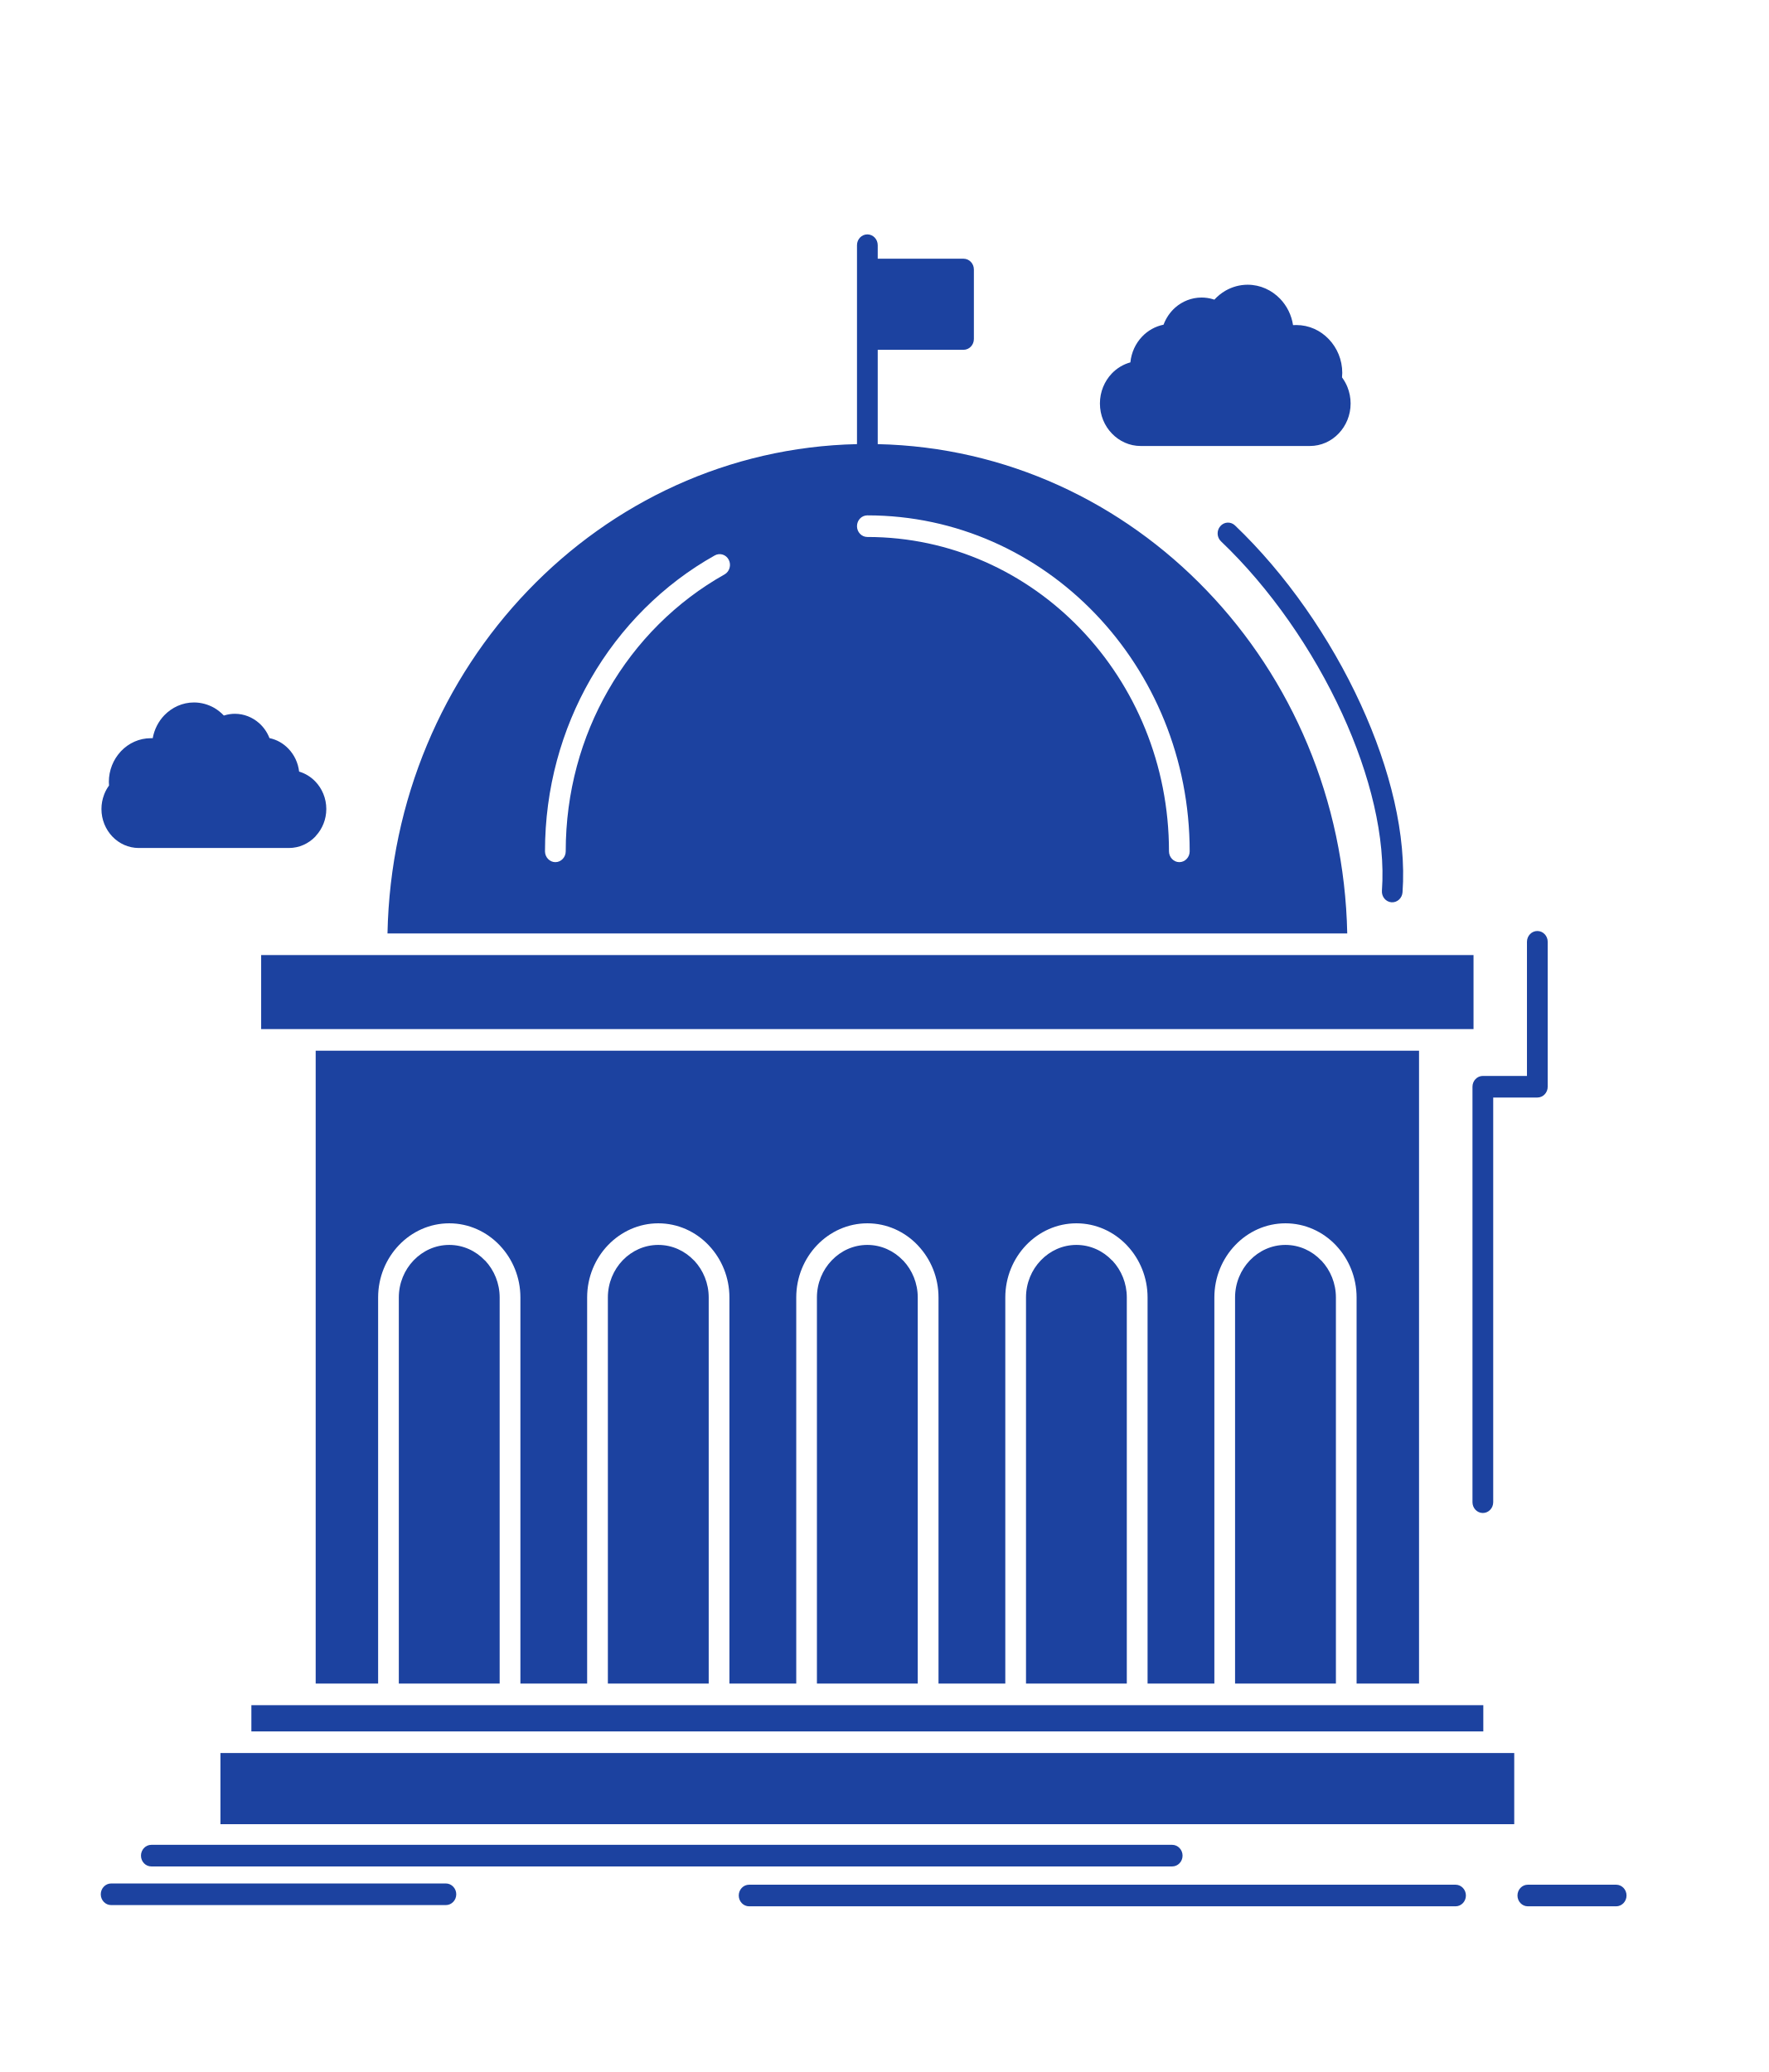
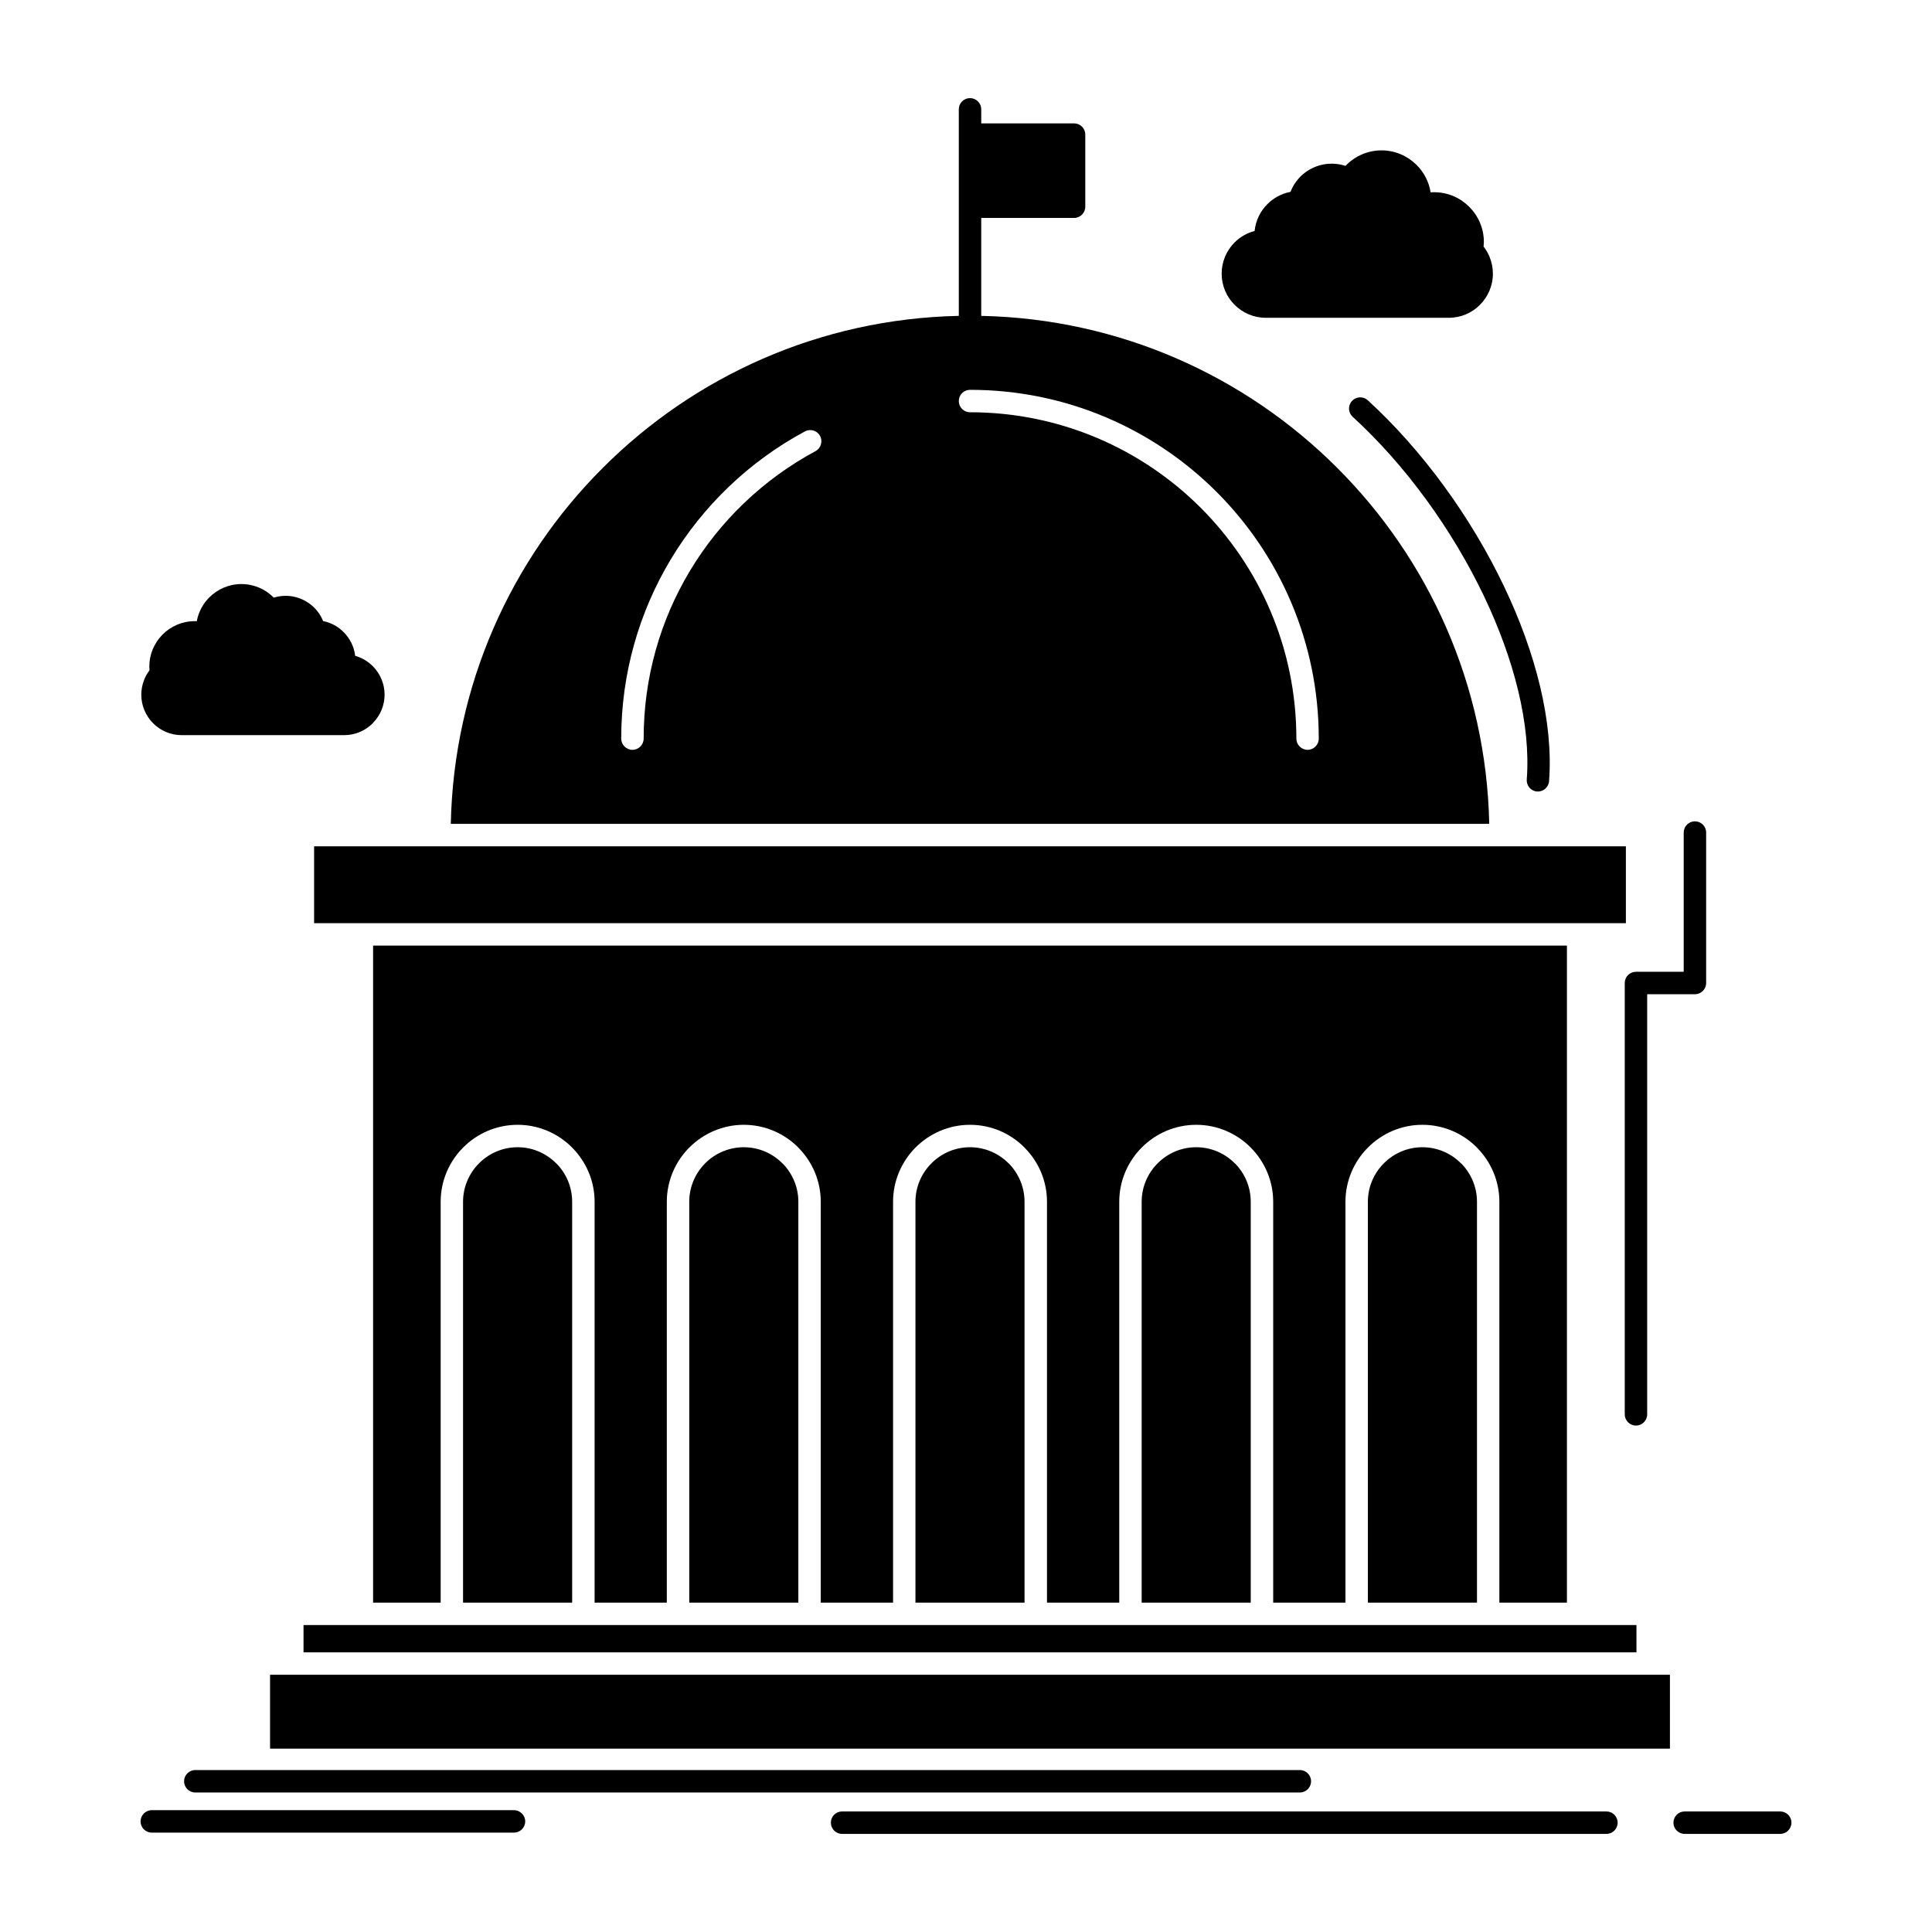
- <svg xmlns="http://www.w3.org/2000/svg" width="512" height="600">
-   <g>
-     <rect fill="none" id="canvas_background" height="602" width="514" y="-1" x="-1" />
+ <svg xmlns="http://www.w3.org/2000/svg" height="512px" style="enable-background:new 0 0 512 512;" version="1.1" viewBox="0 0 512 512" width="512px" xml:space="preserve">
+   <g id="_x32_73_x2C__Library_x2C__school_x2C__education_x2C__learning_x2C__university">
+     <g>
+       <path d="M137.177,304.029c-3.977,0-7.588,1.619-10.223,4.254    c-2.608,2.609-4.24,6.234-4.24,10.197v106.233h28.915V318.48c0-3.891-1.572-7.467-4.096-10.076l-0.158-0.121    C144.765,305.648,141.139,304.029,137.177,304.029 M207.332,308.283c-2.625-2.635-6.236-4.254-10.223-4.254    c-3.962,0-7.587,1.619-10.199,4.229c-2.632,2.635-4.253,6.26-4.253,10.223v106.233h28.915V318.48    c0-3.891-1.572-7.467-4.095-10.076L207.332,308.283z M257.064,304.029c-3.976,0-7.601,1.619-10.212,4.254    c-2.622,2.609-4.25,6.234-4.25,10.197v106.233h28.911V318.48c0-3.891-1.569-7.467-4.096-10.076l-0.144-0.121    C264.652,305.648,261.027,304.029,257.064,304.029z M317.008,304.029c-3.977,0-7.588,1.619-10.21,4.254    c-2.621,2.609-4.243,6.234-4.243,10.197v106.233h28.904V318.48c0-3.891-1.558-7.467-4.084-10.076l-0.158-0.121    C324.595,305.648,320.984,304.029,317.008,304.029z M376.949,304.029c-3.962,0-7.587,1.619-10.209,4.254    c-2.611,2.609-4.239,6.234-4.239,10.197v106.233h28.915V318.48c0-3.891-1.572-7.467-4.1-10.076l-0.154-0.121    C384.551,305.648,380.926,304.029,376.949,304.029z M376.949,298.085c5.619,0,10.732,2.296,14.418,5.993l0.179,0.193    c3.579,3.673,5.801,8.699,5.801,14.209v106.233h17.905V250.599H98.875v174.115h17.905V318.48c0-5.606,2.295-10.705,5.984-14.402    c3.685-3.697,8.784-5.993,14.414-5.993c5.608,0,10.704,2.296,14.403,5.993l0.183,0.193c3.586,3.673,5.812,8.699,5.812,14.209    v106.233h19.137V318.48c0-5.606,2.295-10.705,5.995-14.402c3.709-3.697,8.809-5.993,14.403-5.993    c5.629,0,10.729,2.296,14.414,5.993l0.183,0.193c3.576,3.673,5.801,8.699,5.801,14.209v106.233h19.162V318.48    c0-5.606,2.295-10.705,5.98-14.402c3.699-3.697,8.798-5.993,14.417-5.993c5.619,0,10.719,2.296,14.403,5.993l0.179,0.193    c3.591,3.673,5.813,8.699,5.813,14.209v106.233h19.151V318.48c0-5.606,2.299-10.705,5.983-14.402    c3.695-3.697,8.795-5.993,14.414-5.993c5.618,0,10.718,2.296,14.413,5.993l0.183,0.193c3.576,3.673,5.801,8.699,5.801,14.209    v106.233h19.152V318.48c0-5.606,2.295-10.705,5.99-14.402C366.235,300.381,371.331,298.085,376.949,298.085z M80.436,437.884    h353.245v-7.226c-117.747,0-235.484,0-353.245,0V437.884z M442.549,443.829c-123.656,0-247.314,0-370.982,0v19.573h370.982    V443.829z M82.622,160.436c1.305,1.111,2.344,2.514,3.007,4.156c2.092,0.411,3.977,1.451,5.44,2.925    c1.643,1.644,2.766,3.843,3.057,6.283c1.776,0.507,3.369,1.45,4.65,2.729c1.934,1.935,3.145,4.617,3.145,7.564    c0,2.853-1.137,5.462-2.973,7.371l-0.172,0.217c-1.931,1.935-4.626,3.143-7.588,3.143H48.151c-2.951,0-5.632-1.208-7.566-3.143    c-1.944-1.957-3.141-4.639-3.141-7.588c0-1.354,0.267-2.705,0.761-3.938l0.084-0.218c0.337-0.82,0.796-1.595,1.33-2.296    l-0.049-1.015c0-3.189,1.271-6.114,3.324-8.265l0.204-0.218c2.176-2.175,5.183-3.528,8.507-3.528h0.544    c0.449-2.417,1.632-4.615,3.324-6.307c2.2-2.175,5.194-3.528,8.507-3.528c2.088,0,4.082,0.556,5.822,1.498    c1.014,0.58,1.934,1.281,2.744,2.102l0.253-0.071c0.955-0.267,1.934-0.411,2.899-0.411    C78.333,157.898,80.751,158.865,82.622,160.436z M341.995,50.844c0.712-1.837,1.874-3.455,3.349-4.713    c2.042-1.715,4.688-2.755,7.563-2.755c1.074,0,2.137,0.146,3.166,0.435l0.494,0.146c0.92-0.966,2.008-1.812,3.18-2.465    c1.895-1.038,4.057-1.644,6.366-1.644c3.626,0,6.925,1.499,9.304,3.867c1.934,1.934,3.264,4.446,3.709,7.25l0.931-0.025    c3.64,0,6.925,1.475,9.304,3.867c2.394,2.393,3.878,5.68,3.878,9.305l-0.07,1.231c0.614,0.798,1.147,1.692,1.544,2.635    c0.594,1.426,0.92,2.972,0.92,4.543c0,3.214-1.306,6.138-3.433,8.265c-2.103,2.127-5.036,3.432-8.265,3.432h-48.487    c-3.215,0-6.138-1.305-8.265-3.432c-2.116-2.103-3.433-5.025-3.433-8.265c0-3.214,1.306-6.138,3.422-8.265    c1.449-1.45,3.274-2.514,5.313-3.045c0.281-2.756,1.513-5.244,3.373-7.104C337.488,52.463,339.615,51.303,341.995,50.844z     M95.902,244.654h322.323h0.088h12.564v-20.372h-33.13h-0.085H116.468h-0.084H83.24v20.372h12.578H95.902z M170.574,195.742    c0,1.619-1.327,2.973-2.973,2.973c-1.632,0-2.973-1.354-2.973-2.973c0-17.326,4.773-33.518,13.038-47.341    c8.581-14.354,20.941-26.173,35.646-34.073c1.439-0.774,3.25-0.242,4.012,1.207c0.772,1.426,0.228,3.238-1.197,4.012    c-13.786,7.42-25.363,18.463-33.372,31.875C175.02,164.352,170.574,179.479,170.574,195.742z M257.064,109.253    c-1.646,0-2.972-1.329-2.972-2.973s1.326-2.973,2.972-2.973c25.518,0,48.632,10.344,65.354,27.066s27.069,39.85,27.069,65.368    c0,1.619-1.33,2.973-2.963,2.973c-1.643,0-2.973-1.354-2.973-2.973c0-23.875-9.689-45.504-25.338-61.164    C302.569,118.943,280.94,109.253,257.064,109.253z M358.476,110.461c-1.222-1.111-1.306-2.973-0.204-4.181    c1.109-1.233,2.984-1.306,4.191-0.218c14.512,13.268,27.346,30.957,36.092,49.274c8.457,17.689,13.146,36.056,11.963,51.667    c-0.122,1.643-1.547,2.875-3.179,2.755c-1.629-0.121-2.851-1.547-2.73-3.19c1.102-14.572-3.359-31.875-11.382-48.67    C384.793,140.258,372.443,123.221,358.476,110.461z M51.752,475.027c-1.646,0-2.973-1.329-2.973-2.973    c0-1.619,1.327-2.973,2.973-2.973h292.72c1.643,0,2.973,1.354,2.973,2.973c0,1.644-1.33,2.973-2.973,2.973H51.752z     M223.16,485.999c-1.642,0-2.972-1.33-2.972-2.973c0-1.644,1.33-2.973,2.972-2.973h202.558c1.643,0,2.973,1.329,2.973,2.973    c0,1.643-1.33,2.973-2.973,2.973H223.16z M446.452,485.999c-1.643,0-2.973-1.33-2.973-2.973c0-1.644,1.33-2.973,2.973-2.973    h25.324c1.632,0,2.973,1.329,2.973,2.973c0,1.643-1.341,2.973-2.973,2.973H446.452z M40.224,485.66    c-1.643,0-2.973-1.329-2.973-2.973c0-1.619,1.33-2.973,2.973-2.973h95.988c1.628,0,2.973,1.354,2.973,2.973    c0,1.644-1.344,2.973-2.973,2.973H40.224z M446.199,220.633c0-1.643,1.341-2.973,2.973-2.973c1.643,0,2.973,1.33,2.973,2.973    v39.874c0,1.644-1.33,2.972-2.973,2.972H436.52v111.333c0,1.644-1.33,2.973-2.972,2.973c-1.643,0-2.973-1.329-2.973-2.973V260.507    c0-1.644,1.33-2.972,2.973-2.972h12.651V220.633z M354.38,123.994c-24.251-24.263-57.514-39.512-94.343-40.285V57.756h24.599    c1.646,0,2.973-1.33,2.973-2.973V35.668c0-1.645-1.327-2.973-2.973-2.973h-24.599v-3.721c0-1.645-1.344-2.973-2.973-2.973    c-1.646,0-2.972,1.328-2.972,2.973v54.734c-36.829,0.773-70.095,16.022-94.346,40.285c-24.261,24.238-39.51,57.514-40.282,94.343    h275.201C393.879,181.508,378.641,148.232,354.38,123.994z" style="fill-rule:evenodd;clip-rule:evenodd;" />
+     </g>
  </g>
-   <g>
-     <path stroke="null" fill="#1c42a0" id="svg_2" fill-rule="evenodd" clip-rule="evenodd" d="m130.069,360.498c-4.016,0 -7.662,1.704 -10.322,4.477c-2.633,2.746 -4.281,6.561 -4.281,10.732l0,111.811l29.195,0l0,-111.811c0,-4.095 -1.587,-7.859 -4.136,-10.605l-0.16,-0.127c-2.635,-2.773 -6.296,-4.477 -10.297,-4.477m70.835,4.477c-2.65,-2.773 -6.296,-4.477 -10.322,-4.477c-4,0 -7.661,1.704 -10.298,4.451c-2.658,2.773 -4.294,6.589 -4.294,10.76l0,111.811l29.195,0l0,-111.812c0,-4.095 -1.587,-7.859 -4.135,-10.605l-0.146,-0.127zm50.214,-4.477c-4.015,0 -7.675,1.704 -10.311,4.477c-2.647,2.746 -4.291,6.561 -4.291,10.732l0,111.811l29.191,0l0,-111.811c0,-4.095 -1.584,-7.859 -4.136,-10.605l-0.145,-0.127c-2.646,-2.773 -6.307,-4.477 -10.308,-4.477zm60.525,0c-4.016,0 -7.662,1.704 -10.309,4.477c-2.646,2.746 -4.284,6.561 -4.284,10.732l0,111.811l29.184,0l0,-111.811c0,-4.095 -1.573,-7.859 -4.124,-10.605l-0.16,-0.127c-2.647,-2.773 -6.293,-4.477 -10.308,-4.477zm60.522,0c-4,0 -7.661,1.704 -10.308,4.477c-2.636,2.746 -4.28,6.561 -4.28,10.732l0,111.811l29.195,0l0,-111.811c0,-4.095 -1.587,-7.859 -4.14,-10.605l-0.155,-0.127c-2.636,-2.773 -6.296,-4.477 -10.312,-4.477zm0,-6.256c5.673,0 10.836,2.417 14.558,6.308l0.181,0.203c3.614,3.866 5.857,9.156 5.857,14.955l0,111.811l18.079,0l0,-183.256l-319.443,0l0,183.257l18.079,0l0,-111.812c0,-5.9 2.317,-11.267 6.042,-15.158c3.721,-3.891 8.869,-6.308 14.554,-6.308c5.662,0 10.808,2.417 14.543,6.308l0.185,0.203c3.621,3.866 5.868,9.156 5.868,14.955l0,111.811l19.322,0l0,-111.811c0,-5.9 2.317,-11.267 6.053,-15.158c3.745,-3.891 8.894,-6.308 14.543,-6.308c5.684,0 10.833,2.417 14.554,6.308l0.185,0.203c3.611,3.866 5.857,9.156 5.857,14.955l0,111.811l19.348,0l0,-111.811c0,-5.9 2.317,-11.267 6.038,-15.158c3.735,-3.891 8.883,-6.308 14.557,-6.308c5.673,0 10.823,2.417 14.543,6.308l0.181,0.203c3.626,3.866 5.869,9.156 5.869,14.955l0,111.811l19.337,0l0,-111.811c0,-5.9 2.321,-11.267 6.041,-15.158c3.731,-3.891 8.88,-6.308 14.554,-6.308c5.672,0 10.822,2.417 14.553,6.308l0.185,0.203c3.611,3.866 5.857,9.156 5.857,14.955l0,111.811l19.338,0l0,-111.811c0,-5.9 2.317,-11.267 6.048,-15.158c3.721,-3.891 8.866,-6.308 14.539,-6.308zm-299.386,147.139l356.668,0l0,-7.605c-118.888,0 -237.766,0 -356.668,0l0,7.605zm365.622,6.257c-124.854,0 -249.711,0 -374.577,0l0,20.601l374.577,0l0,-20.601zm-363.415,-298.272c1.318,1.169 2.367,2.646 3.036,4.374c2.112,0.433 4.016,1.527 5.493,3.079c1.659,1.73 2.793,4.045 3.087,6.613c1.793,0.534 3.402,1.526 4.695,2.872c1.953,2.037 3.175,4.859 3.175,7.961c0,3.003 -1.148,5.749 -3.002,7.758l-0.174,0.228c-1.95,2.037 -4.671,3.308 -7.662,3.308l-43.454,0c-2.98,0 -5.687,-1.271 -7.639,-3.308c-1.963,-2.06 -3.171,-4.883 -3.171,-7.986c0,-1.425 0.27,-2.847 0.768,-4.145l0.085,-0.229c0.34,-0.863 0.804,-1.679 1.343,-2.417l-0.049,-1.068c0,-3.356 1.283,-6.435 3.356,-8.699l0.206,-0.229c2.197,-2.289 5.233,-3.713 8.589,-3.713l0.549,0c0.453,-2.544 1.648,-4.857 3.356,-6.638c2.221,-2.289 5.244,-3.713 8.589,-3.713c2.108,0 4.122,0.585 5.878,1.577c1.024,0.61 1.953,1.348 2.771,2.212l0.255,-0.075c0.964,-0.281 1.953,-0.433 2.927,-0.433c2.661,0 5.102,1.018 6.991,2.671zm261.886,-115.346c0.719,-1.933 1.892,-3.636 3.381,-4.96c2.062,-1.805 4.733,-2.9 7.636,-2.9c1.084,0 2.158,0.154 3.197,0.458l0.499,0.154c0.929,-1.017 2.027,-1.907 3.211,-2.594c1.913,-1.092 4.096,-1.73 6.428,-1.73c3.661,0 6.992,1.578 9.394,4.07c1.953,2.036 3.296,4.679 3.745,7.631l0.94,-0.026c3.675,0 6.992,1.552 9.394,4.07c2.417,2.519 3.916,5.978 3.916,9.794l-0.071,1.296c0.62,0.84 1.158,1.781 1.559,2.773c0.6,1.501 0.929,3.128 0.929,4.782c0,3.383 -1.319,6.46 -3.466,8.699c-2.123,2.239 -5.085,3.612 -8.345,3.612l-48.957,0c-3.246,0 -6.197,-1.374 -8.345,-3.612c-2.137,-2.213 -3.466,-5.289 -3.466,-8.699c0,-3.383 1.319,-6.46 3.455,-8.699c1.463,-1.526 3.306,-2.646 5.364,-3.205c0.284,-2.901 1.528,-5.519 3.406,-7.477c1.646,-1.73 3.793,-2.951 6.196,-3.434zm-248.478,203.986l325.446,0l0.089,0l12.686,0l0,-21.442l-33.451,0l-0.086,0l-283.919,0l-0.085,0l-33.465,0l0,21.442l12.7,0l0.085,0zm75.396,-51.48c0,1.704 -1.34,3.129 -3.002,3.129c-1.648,0 -3.002,-1.425 -3.002,-3.129c0,-18.236 4.819,-35.278 13.164,-49.827c8.664,-15.108 21.144,-27.547 35.991,-35.862c1.453,-0.815 3.281,-0.255 4.051,1.27c0.779,1.501 0.23,3.408 -1.209,4.223c-13.92,7.81 -25.609,19.432 -33.695,33.549c-7.81,13.609 -12.299,29.53 -12.299,46.647zm87.328,-91.03c-1.662,0 -3.001,-1.399 -3.001,-3.129s1.339,-3.129 3.001,-3.129c25.765,0 49.103,10.887 65.987,28.487s27.331,41.942 27.331,68.8c0,1.704 -1.343,3.129 -2.992,3.129c-1.659,0 -3.002,-1.425 -3.002,-3.129c0,-25.129 -9.783,-47.893 -25.584,-64.375c-15.796,-16.455 -37.634,-26.654 -61.742,-26.654zm102.395,1.271c-1.234,-1.169 -1.319,-3.129 -0.206,-4.401c1.12,-1.298 3.013,-1.375 4.232,-0.229c14.653,13.965 27.611,32.582 36.442,51.861c8.539,18.618 13.273,37.949 12.079,54.38c-0.123,1.729 -1.562,3.026 -3.21,2.9c-1.645,-0.127 -2.879,-1.628 -2.756,-3.357c1.113,-15.337 -3.392,-33.549 -11.492,-51.225c-8.516,-18.566 -20.985,-36.498 -35.088,-49.928zm-309.696,383.707c-1.662,0 -3.002,-1.399 -3.002,-3.129c0,-1.704 1.34,-3.129 3.002,-3.129l295.557,0c1.659,0 3.002,1.425 3.002,3.129c0,1.73 -1.343,3.129 -3.002,3.129l-295.557,0zm173.069,11.548c-1.658,0 -3.001,-1.4 -3.001,-3.129c0,-1.73 1.343,-3.129 3.001,-3.129l204.521,0c1.659,0 3.002,1.399 3.002,3.129c0,1.729 -1.343,3.129 -3.002,3.129l-204.521,0zm225.456,0c-1.659,0 -3.002,-1.4 -3.002,-3.129c0,-1.73 1.343,-3.129 3.002,-3.129l25.569,0c1.648,0 3.002,1.399 3.002,3.129c0,1.729 -1.354,3.129 -3.002,3.129l-25.569,0zm-410.164,-0.357c-1.659,0 -3.002,-1.399 -3.002,-3.129c0,-1.704 1.343,-3.129 3.002,-3.129l96.918,0c1.644,0 3.002,1.425 3.002,3.129c0,1.73 -1.357,3.129 -3.002,3.129l-96.918,0zm409.909,-278.942c0,-1.729 1.354,-3.129 3.002,-3.129c1.659,0 3.002,1.4 3.002,3.129l0,41.968c0,1.73 -1.343,3.128 -3.002,3.128l-12.775,0l0,117.178c0,1.73 -1.343,3.129 -3.001,3.129c-1.659,0 -3.002,-1.399 -3.002,-3.129l0,-120.306c0,-1.73 1.343,-3.128 3.002,-3.128l12.774,0l0,-38.839zm-92.709,-101.713c-24.486,-25.537 -58.071,-41.587 -95.257,-42.4l0,-27.316l24.837,0c1.662,0 3.002,-1.4 3.002,-3.129l0,-20.119c0,-1.731 -1.34,-3.129 -3.002,-3.129l-24.837,0l0,-3.916c0,-1.731 -1.357,-3.129 -3.002,-3.129c-1.662,0 -3.001,1.398 -3.001,3.129l0,57.608c-37.186,0.814 -70.774,16.863 -95.26,42.4c-24.496,25.511 -39.893,60.534 -40.672,99.296l277.868,0c-0.794,-38.762 -16.179,-73.785 -40.675,-99.295z" />
-   </g>
+   <g id="Layer_1" />
</svg>
